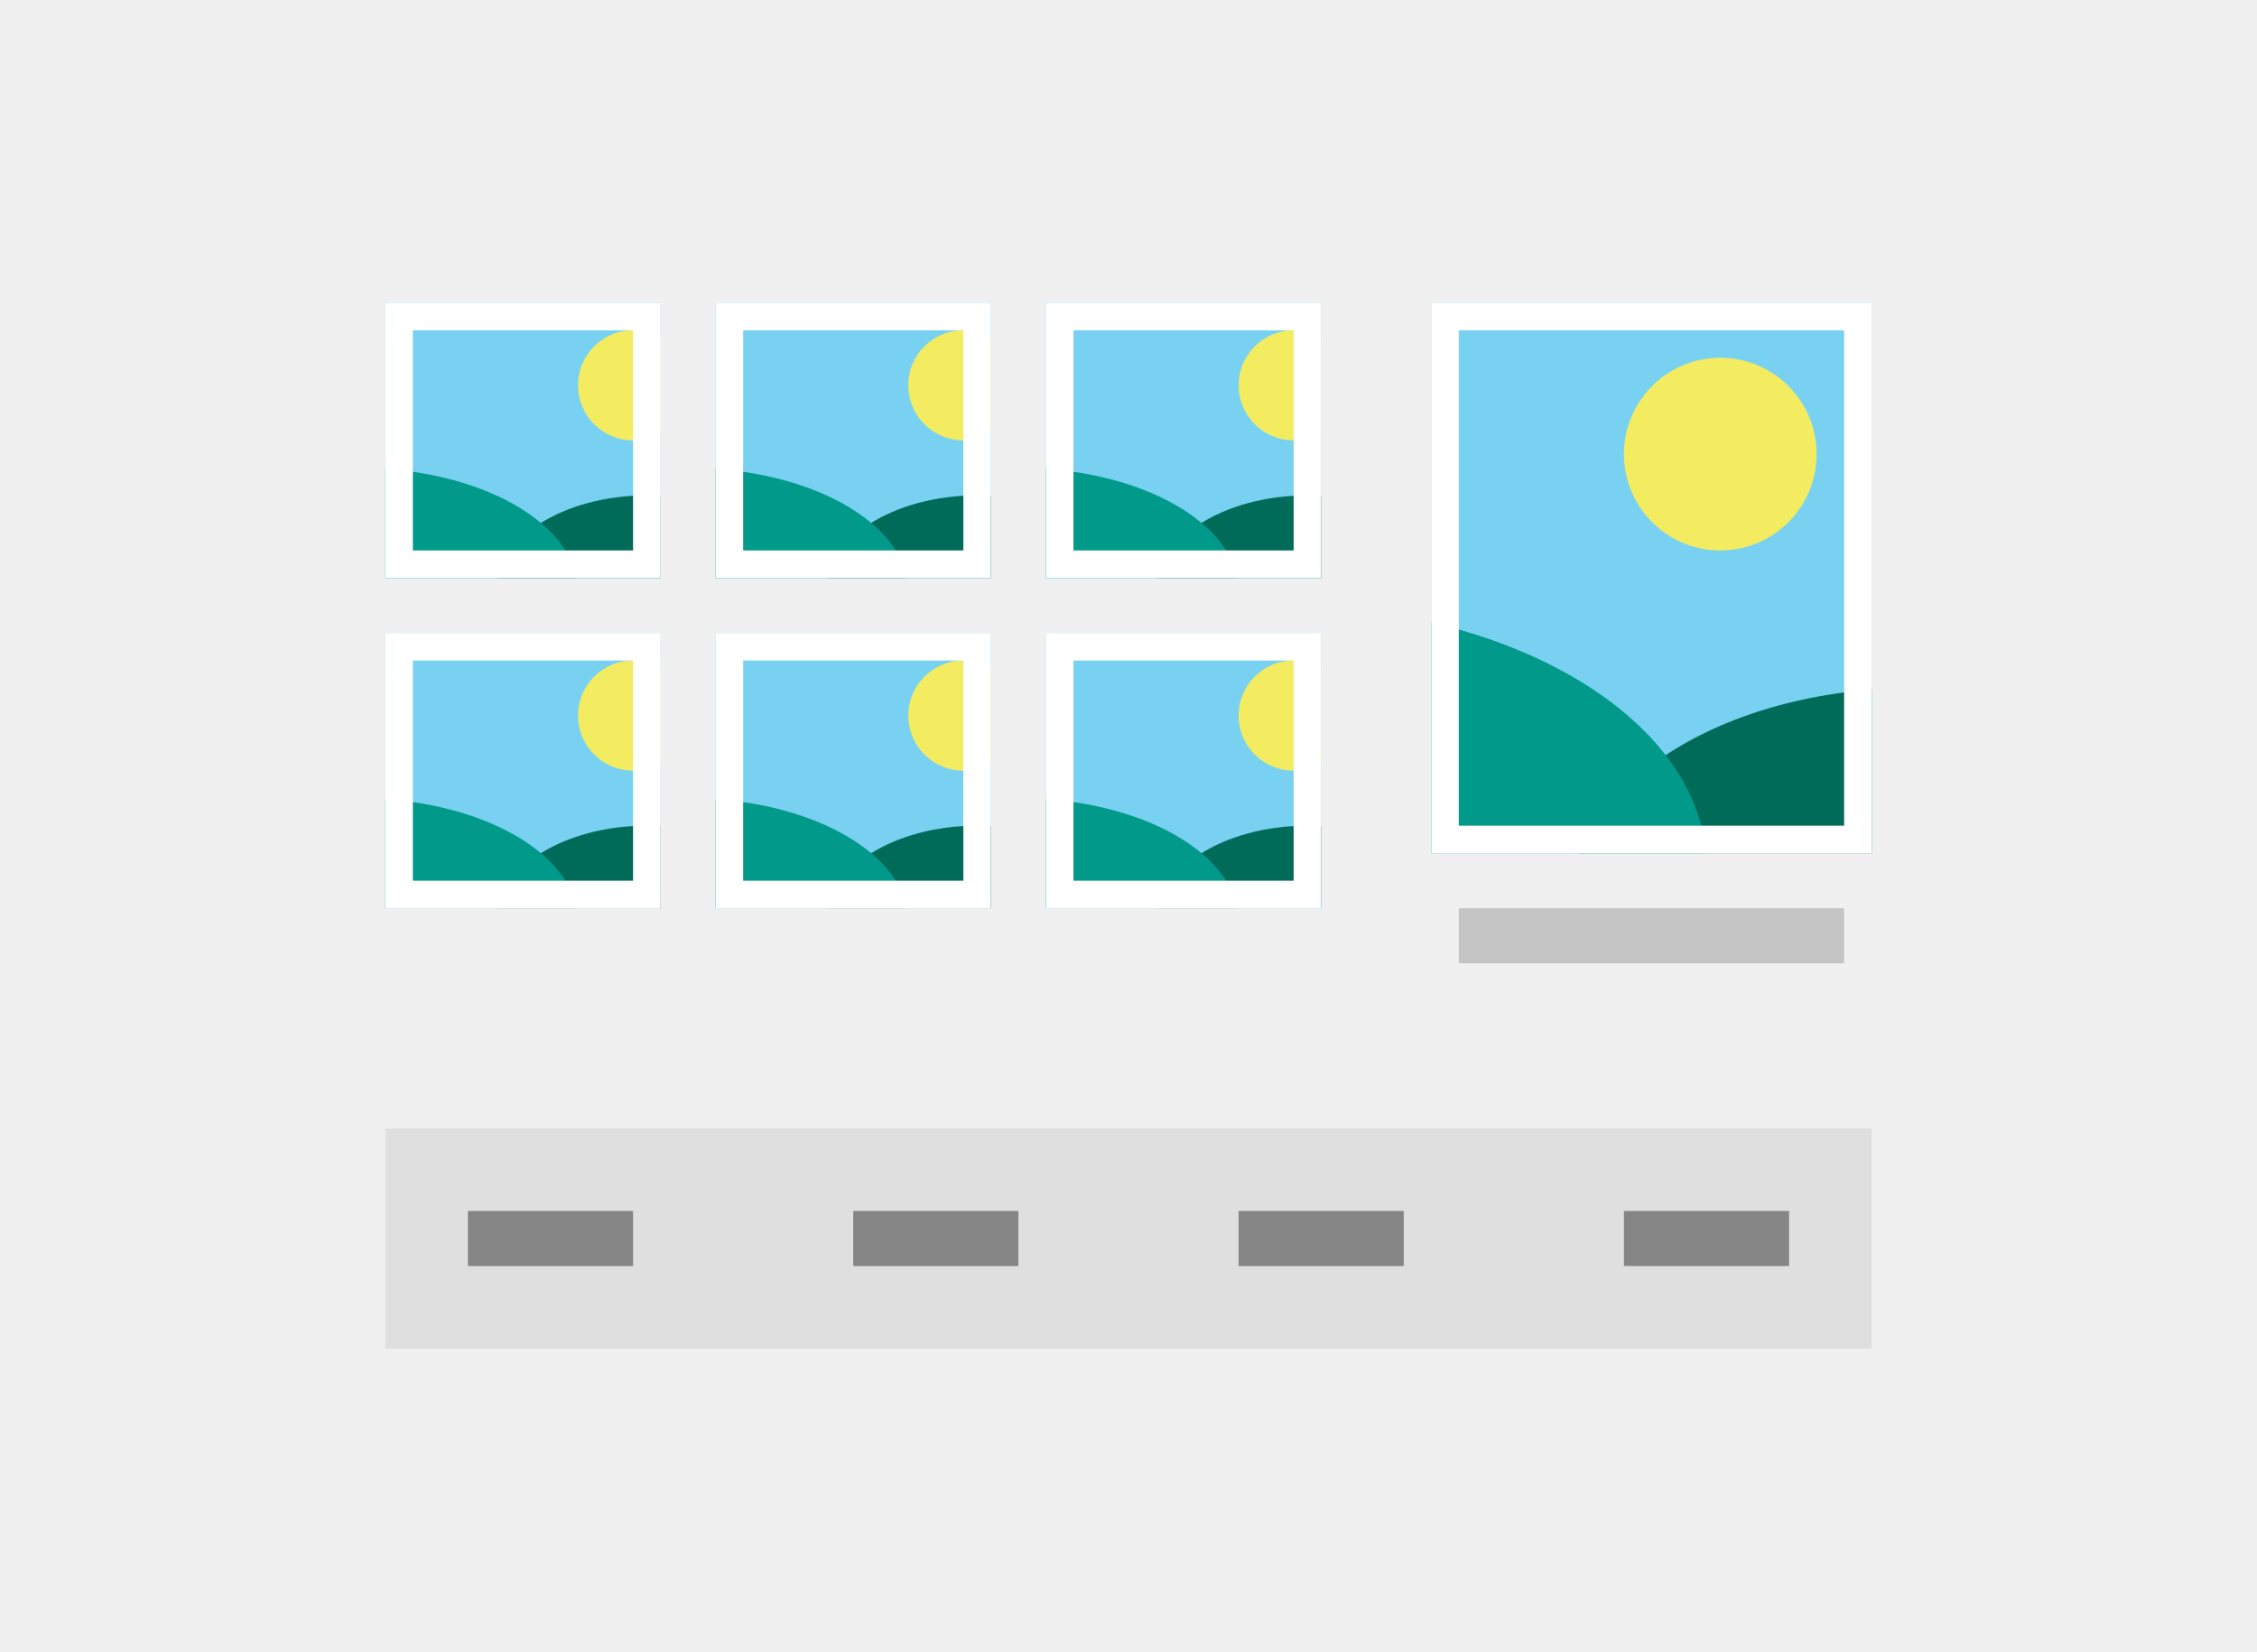
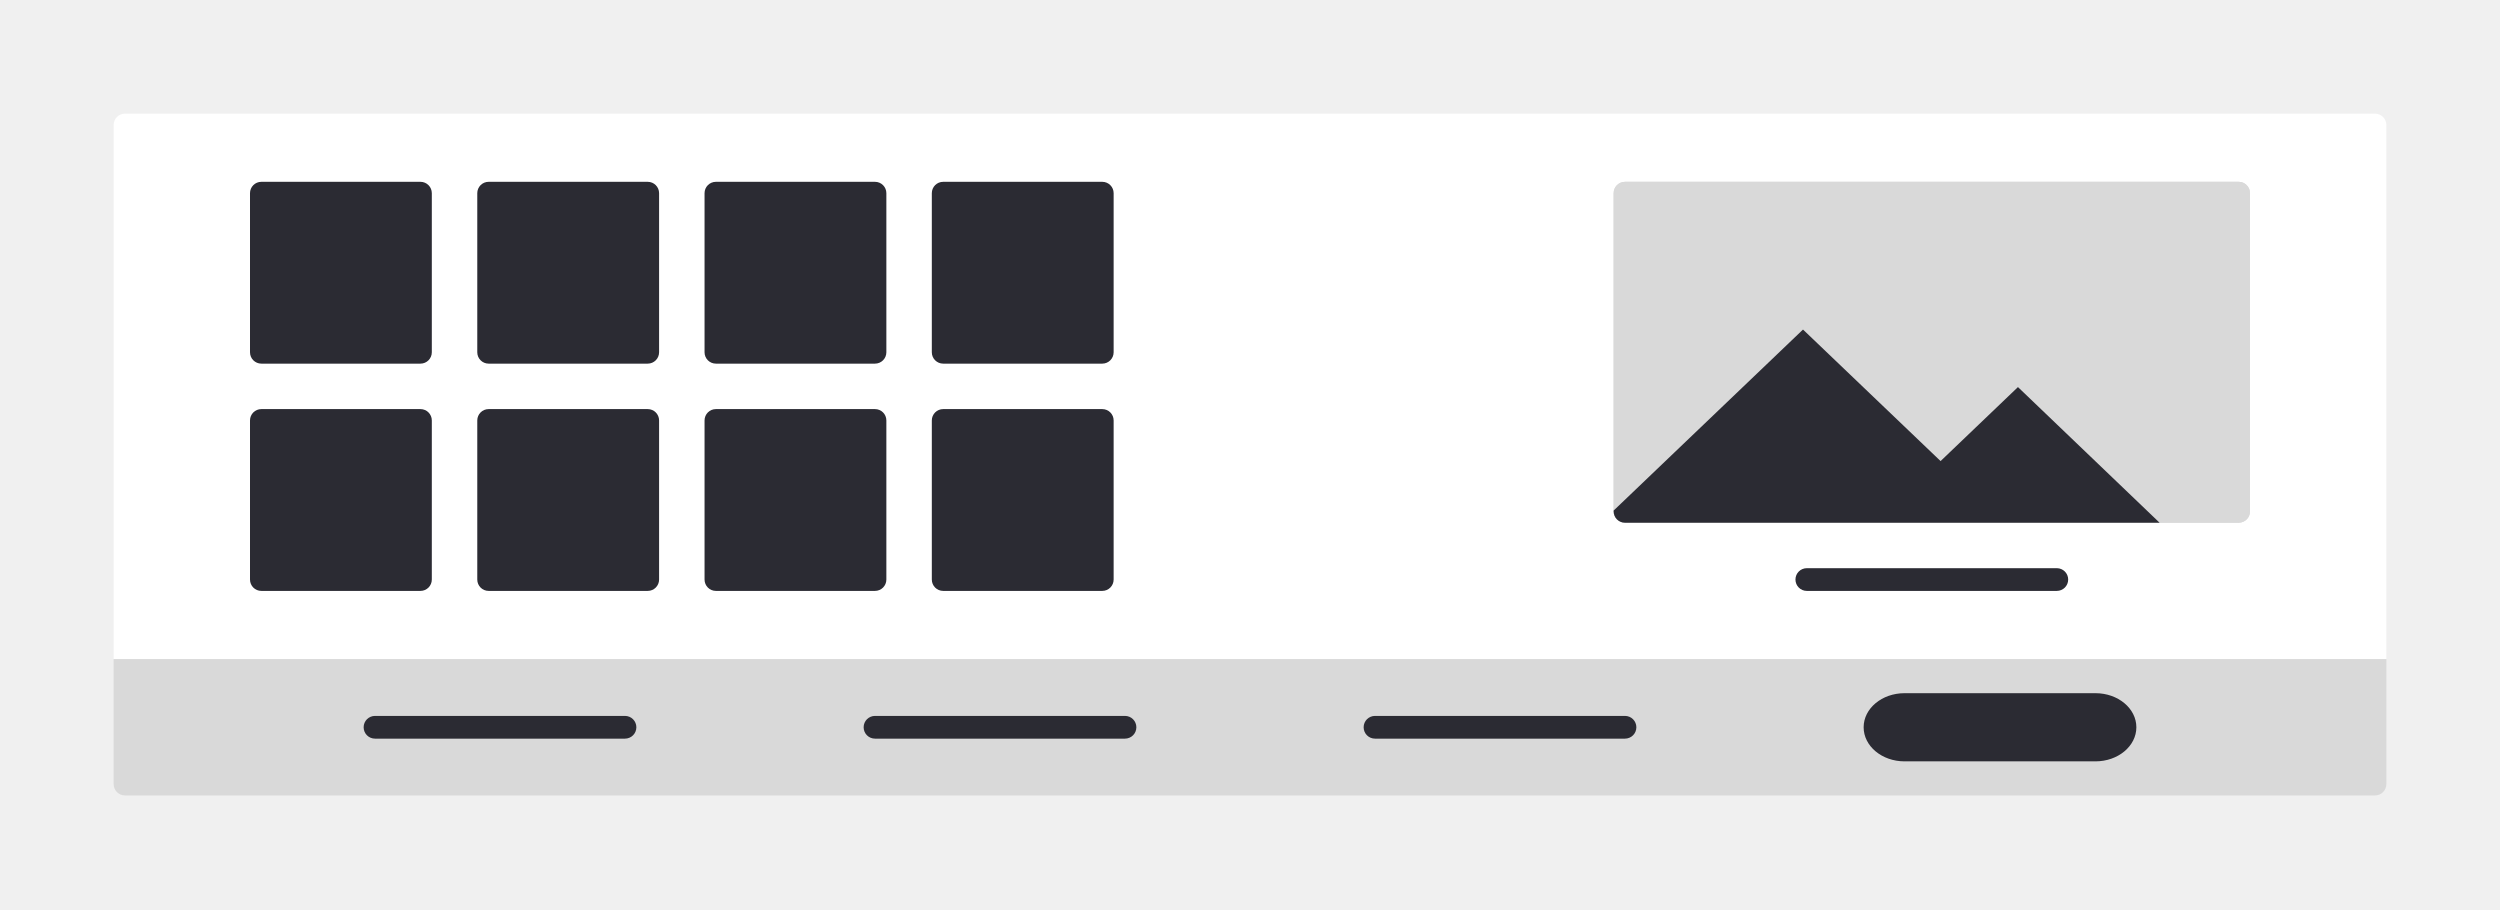
- <svg xmlns="http://www.w3.org/2000/svg" width="82" height="60" viewBox="0 0 82 60" fill="none">
-   <g clip-path="url(#clip0_18_2442)">
-     <rect x="14" y="11" width="10" height="10" fill="#79D1F2" />
-     <ellipse cx="23.5" cy="21.5" rx="5.5" ry="3.5" fill="#016B5A" />
-     <ellipse cx="13" cy="21.5" rx="8" ry="4.5" fill="#019A8A" />
-     <circle cx="23" cy="14" r="2" fill="#F3EC60" />
-   </g>
-   <rect x="14.5" y="11.5" width="9" height="9" stroke="white" />
-   <g clip-path="url(#clip1_18_2442)">
-     <rect x="26" y="11" width="10" height="10" fill="#79D1F2" />
-     <ellipse cx="35.5" cy="21.5" rx="5.5" ry="3.5" fill="#016B5A" />
-     <ellipse cx="25" cy="21.5" rx="8" ry="4.5" fill="#019A8A" />
-     <circle cx="35" cy="14" r="2" fill="#F3EC60" />
-   </g>
-   <rect x="26.5" y="11.5" width="9" height="9" stroke="white" />
-   <g clip-path="url(#clip2_18_2442)">
-     <rect x="38" y="11" width="10" height="10" fill="#79D1F2" />
-     <ellipse cx="47.5" cy="21.5" rx="5.5" ry="3.5" fill="#016B5A" />
-     <ellipse cx="37" cy="21.5" rx="8" ry="4.5" fill="#019A8A" />
-     <circle cx="47" cy="14" r="2" fill="#F3EC60" />
-   </g>
-   <rect x="38.5" y="11.5" width="9" height="9" stroke="white" />
-   <g clip-path="url(#clip3_18_2442)">
-     <rect x="14" y="23" width="10" height="10" fill="#79D1F2" />
-     <ellipse cx="23.5" cy="33.5" rx="5.5" ry="3.5" fill="#016B5A" />
-     <ellipse cx="13" cy="33.5" rx="8" ry="4.5" fill="#019A8A" />
-     <circle cx="23" cy="26" r="2" fill="#F3EC60" />
-   </g>
-   <rect x="14.5" y="23.5" width="9" height="9" stroke="white" />
-   <g clip-path="url(#clip4_18_2442)">
-     <rect x="26" y="23" width="10" height="10" fill="#79D1F2" />
-     <ellipse cx="35.5" cy="33.5" rx="5.5" ry="3.5" fill="#016B5A" />
-     <ellipse cx="25" cy="33.5" rx="8" ry="4.5" fill="#019A8A" />
-     <circle cx="35" cy="26" r="2" fill="#F3EC60" />
-   </g>
-   <rect x="26.5" y="23.5" width="9" height="9" stroke="white" />
-   <g clip-path="url(#clip5_18_2442)">
-     <rect x="38" y="23" width="10" height="10" fill="#79D1F2" />
-     <ellipse cx="47.5" cy="33.5" rx="5.5" ry="3.5" fill="#016B5A" />
-     <ellipse cx="37" cy="33.5" rx="8" ry="4.5" fill="#019A8A" />
-     <circle cx="47" cy="26" r="2" fill="#F3EC60" />
-   </g>
-   <rect x="38.5" y="23.5" width="9" height="9" stroke="white" />
-   <g clip-path="url(#clip6_18_2442)">
-     <rect x="52" y="11" width="16" height="20" fill="#79D1F2" />
-     <circle cx="62.5" cy="16.5" r="3.5" fill="#F3EC60" />
-     <ellipse cx="69.5" cy="33" rx="12.5" ry="8" fill="#016B5A" />
-     <ellipse cx="46.5" cy="31.5" rx="15.5" ry="9.5" fill="#019A8A" />
-   </g>
-   <rect x="52.5" y="11.5" width="15" height="19" stroke="white" />
-   <rect x="53" y="33" width="14" height="2" fill="#C6C5C5" />
-   <rect width="54" height="8" transform="translate(14 41)" fill="#DFDFDF" />
-   <rect x="17" y="44" width="6" height="2" fill="#858585" />
-   <rect x="31" y="44" width="6" height="2" fill="#858585" />
-   <rect x="45" y="44" width="6" height="2" fill="#858585" />
-   <rect x="59" y="44" width="6" height="2" fill="#858585" />
-   <defs>
-     <clipPath id="clip0_18_2442">
-       <rect x="14" y="11" width="10" height="10" fill="white" />
-     </clipPath>
-     <clipPath id="clip1_18_2442">
-       <rect x="26" y="11" width="10" height="10" fill="white" />
-     </clipPath>
-     <clipPath id="clip2_18_2442">
-       <rect x="38" y="11" width="10" height="10" fill="white" />
-     </clipPath>
-     <clipPath id="clip3_18_2442">
-       <rect x="14" y="23" width="10" height="10" fill="white" />
-     </clipPath>
-     <clipPath id="clip4_18_2442">
-       <rect x="26" y="23" width="10" height="10" fill="white" />
-     </clipPath>
-     <clipPath id="clip5_18_2442">
-       <rect x="38" y="23" width="10" height="10" fill="white" />
-     </clipPath>
-     <clipPath id="clip6_18_2442">
-       <rect x="52" y="11" width="16" height="20" fill="white" />
-     </clipPath>
-   </defs>
+ <svg xmlns="http://www.w3.org/2000/svg" width="220" height="80" viewBox="0 0 220 80" fill="none">
+   <path d="M10 11C10 10.448 10.448 10 11 10H209C209.552 10 210 10.448 210 11V58H10V11Z" fill="white" />
+   <rect x="158" y="50" width="24" height="2" rx="1" fill="#2B2B33" />
+   <rect x="142" y="16" width="56" height="30" rx="1" fill="#D9D9D9" />
+   <path d="M197 16C197.552 16 198 16.448 198 17V45C198 45.552 197.552 46 197 46H143C142.448 46 142 45.552 142 45V17C142 16.448 142.448 16 143 16H197Z" fill="#D9D9D9" />
+   <path d="M170.771 40.575L177.58 34.063L190.044 46H143C142.448 46 142 45.552 142 45V44.93L158.664 29L170.771 40.575Z" fill="#2B2B33" />
+   <path d="M10 58H210V69C210 69.552 209.552 70 209 70H11C10.448 70 10 69.552 10 69V58Z" fill="#D9D9D9" />
+   <path d="M184.4 61H167.6C165.612 61 164 62.343 164 64C164 65.657 165.612 67 167.6 67H184.4C186.388 67 188 65.657 188 64C188 62.343 186.388 61 184.4 61Z" fill="#2B2B33" />
+   <rect x="22" y="16" width="16" height="16" rx="1" fill="#2B2B33" />
+   <rect x="22" y="36" width="16" height="16" rx="1" fill="#2B2B33" />
+   <rect x="42" y="16" width="16" height="16" rx="1" fill="#2B2B33" />
+   <rect x="42" y="36" width="16" height="16" rx="1" fill="#2B2B33" />
+   <rect x="62" y="16" width="16" height="16" rx="1" fill="#2B2B33" />
+   <rect x="62" y="36" width="16" height="16" rx="1" fill="#2B2B33" />
+   <rect x="82" y="16" width="16" height="16" rx="1" fill="#2B2B33" />
+   <rect x="82" y="36" width="16" height="16" rx="1" fill="#2B2B33" />
+   <rect x="32" y="63" width="24" height="2" rx="1" fill="#2B2B33" />
+   <rect x="76" y="63" width="24" height="2" rx="1" fill="#2B2B33" />
+   <rect x="120" y="63" width="24" height="2" rx="1" fill="#2B2B33" />
</svg>
